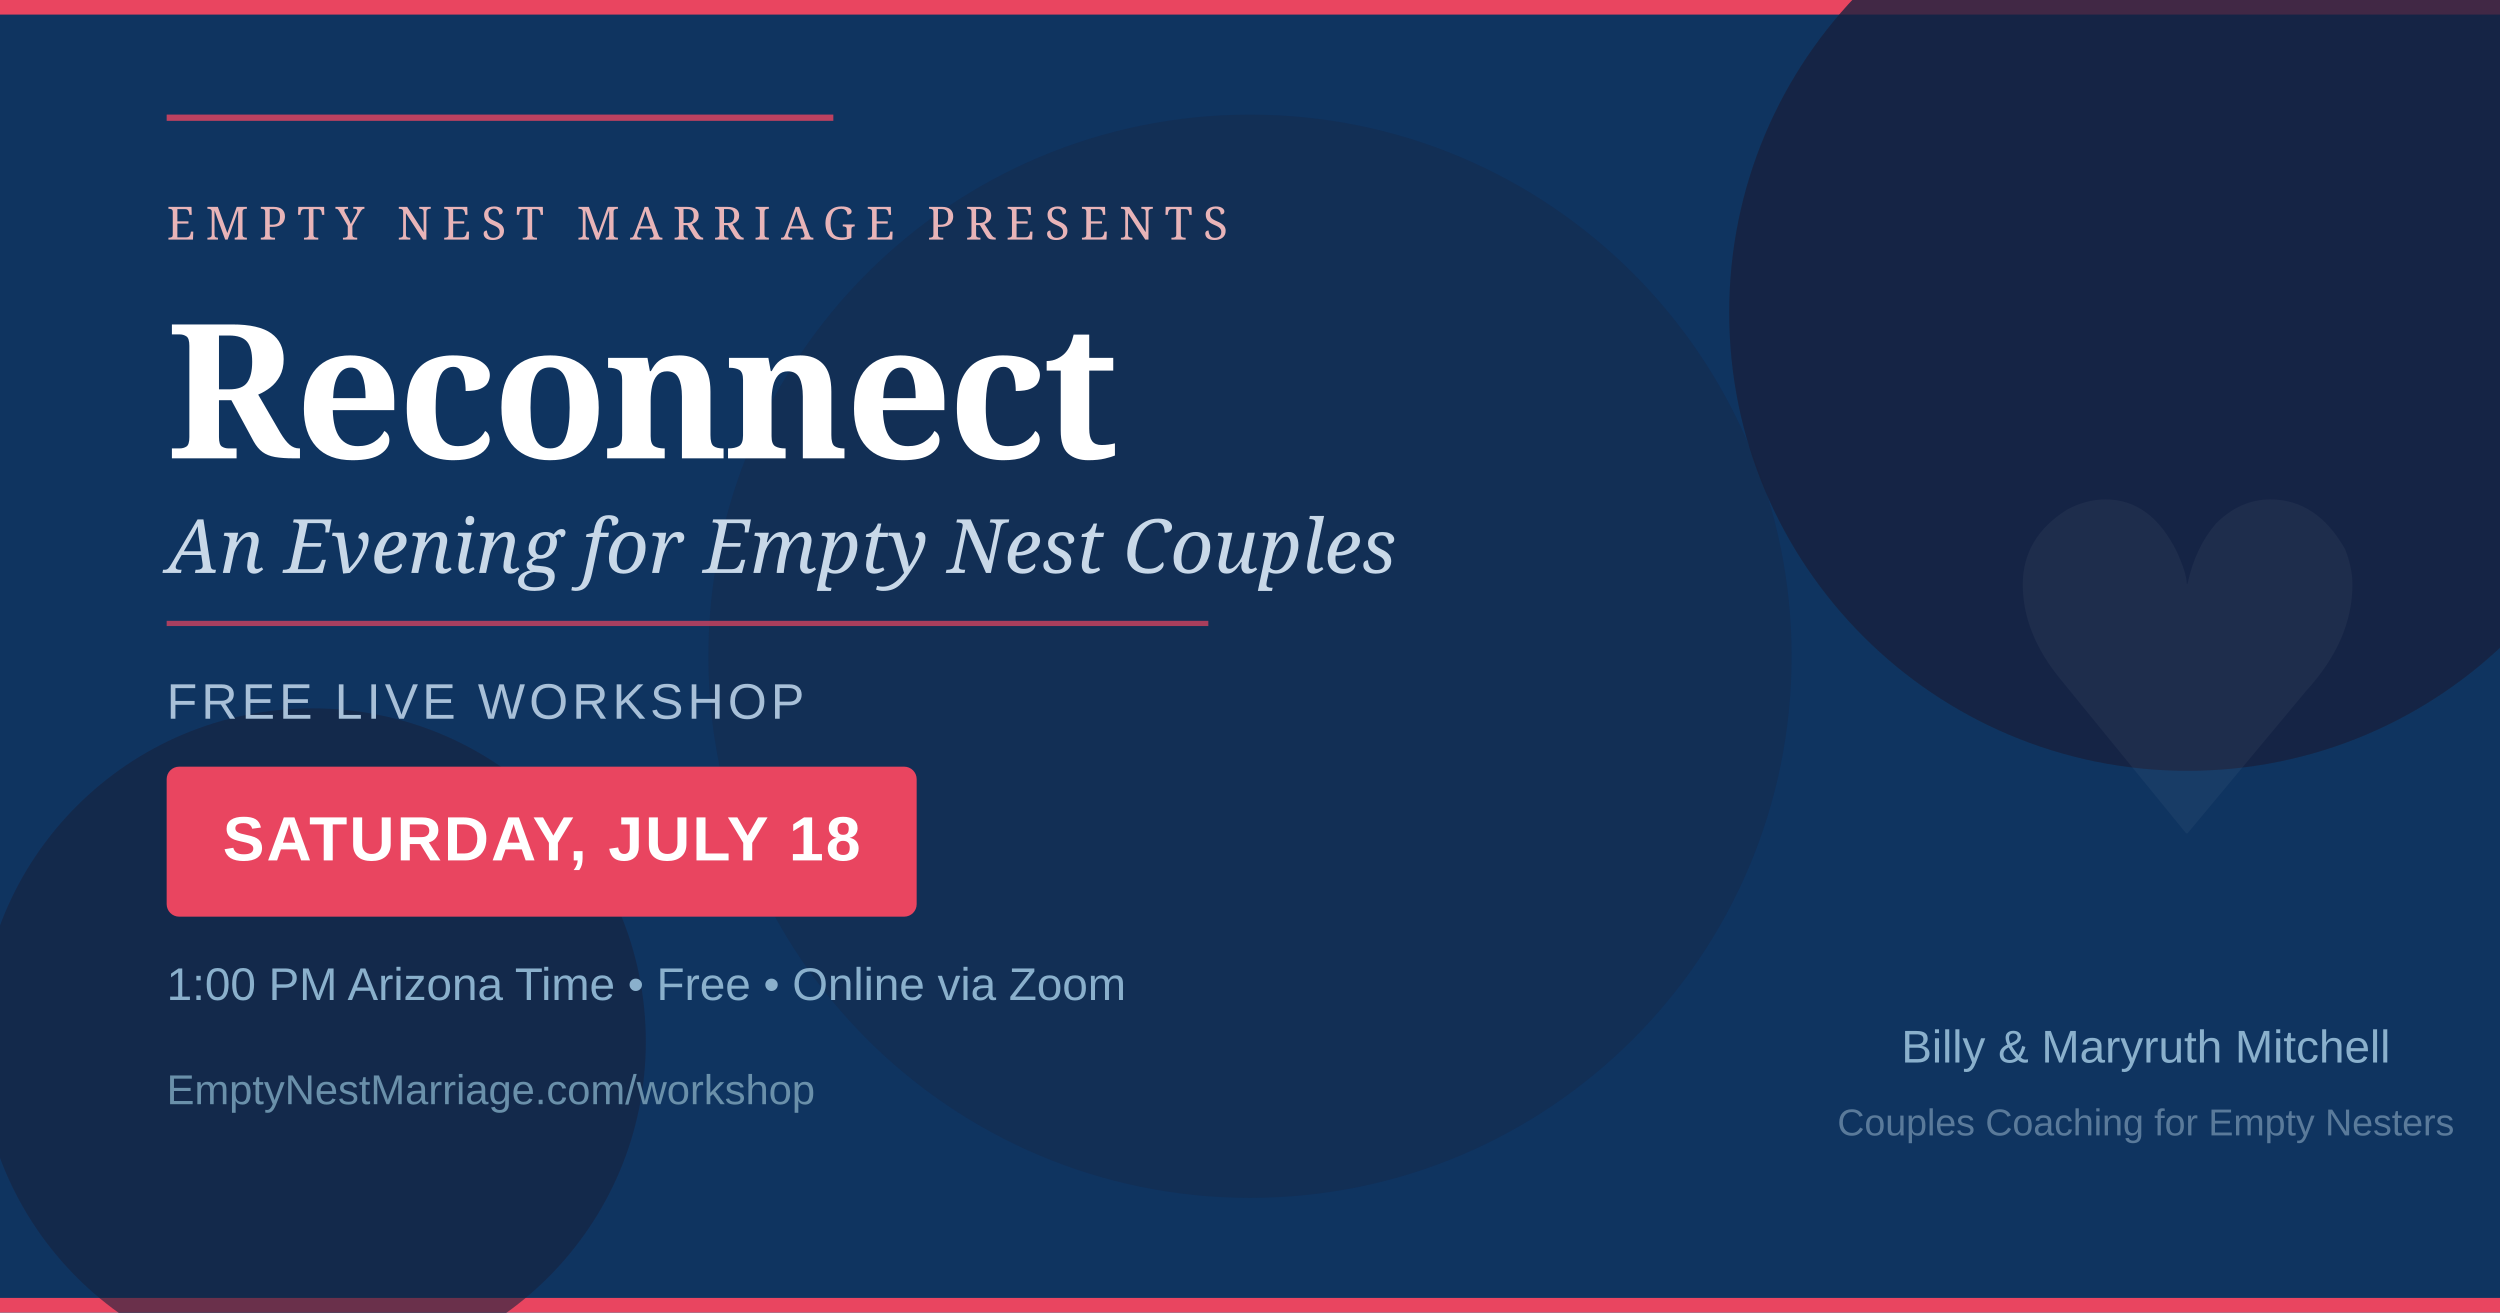
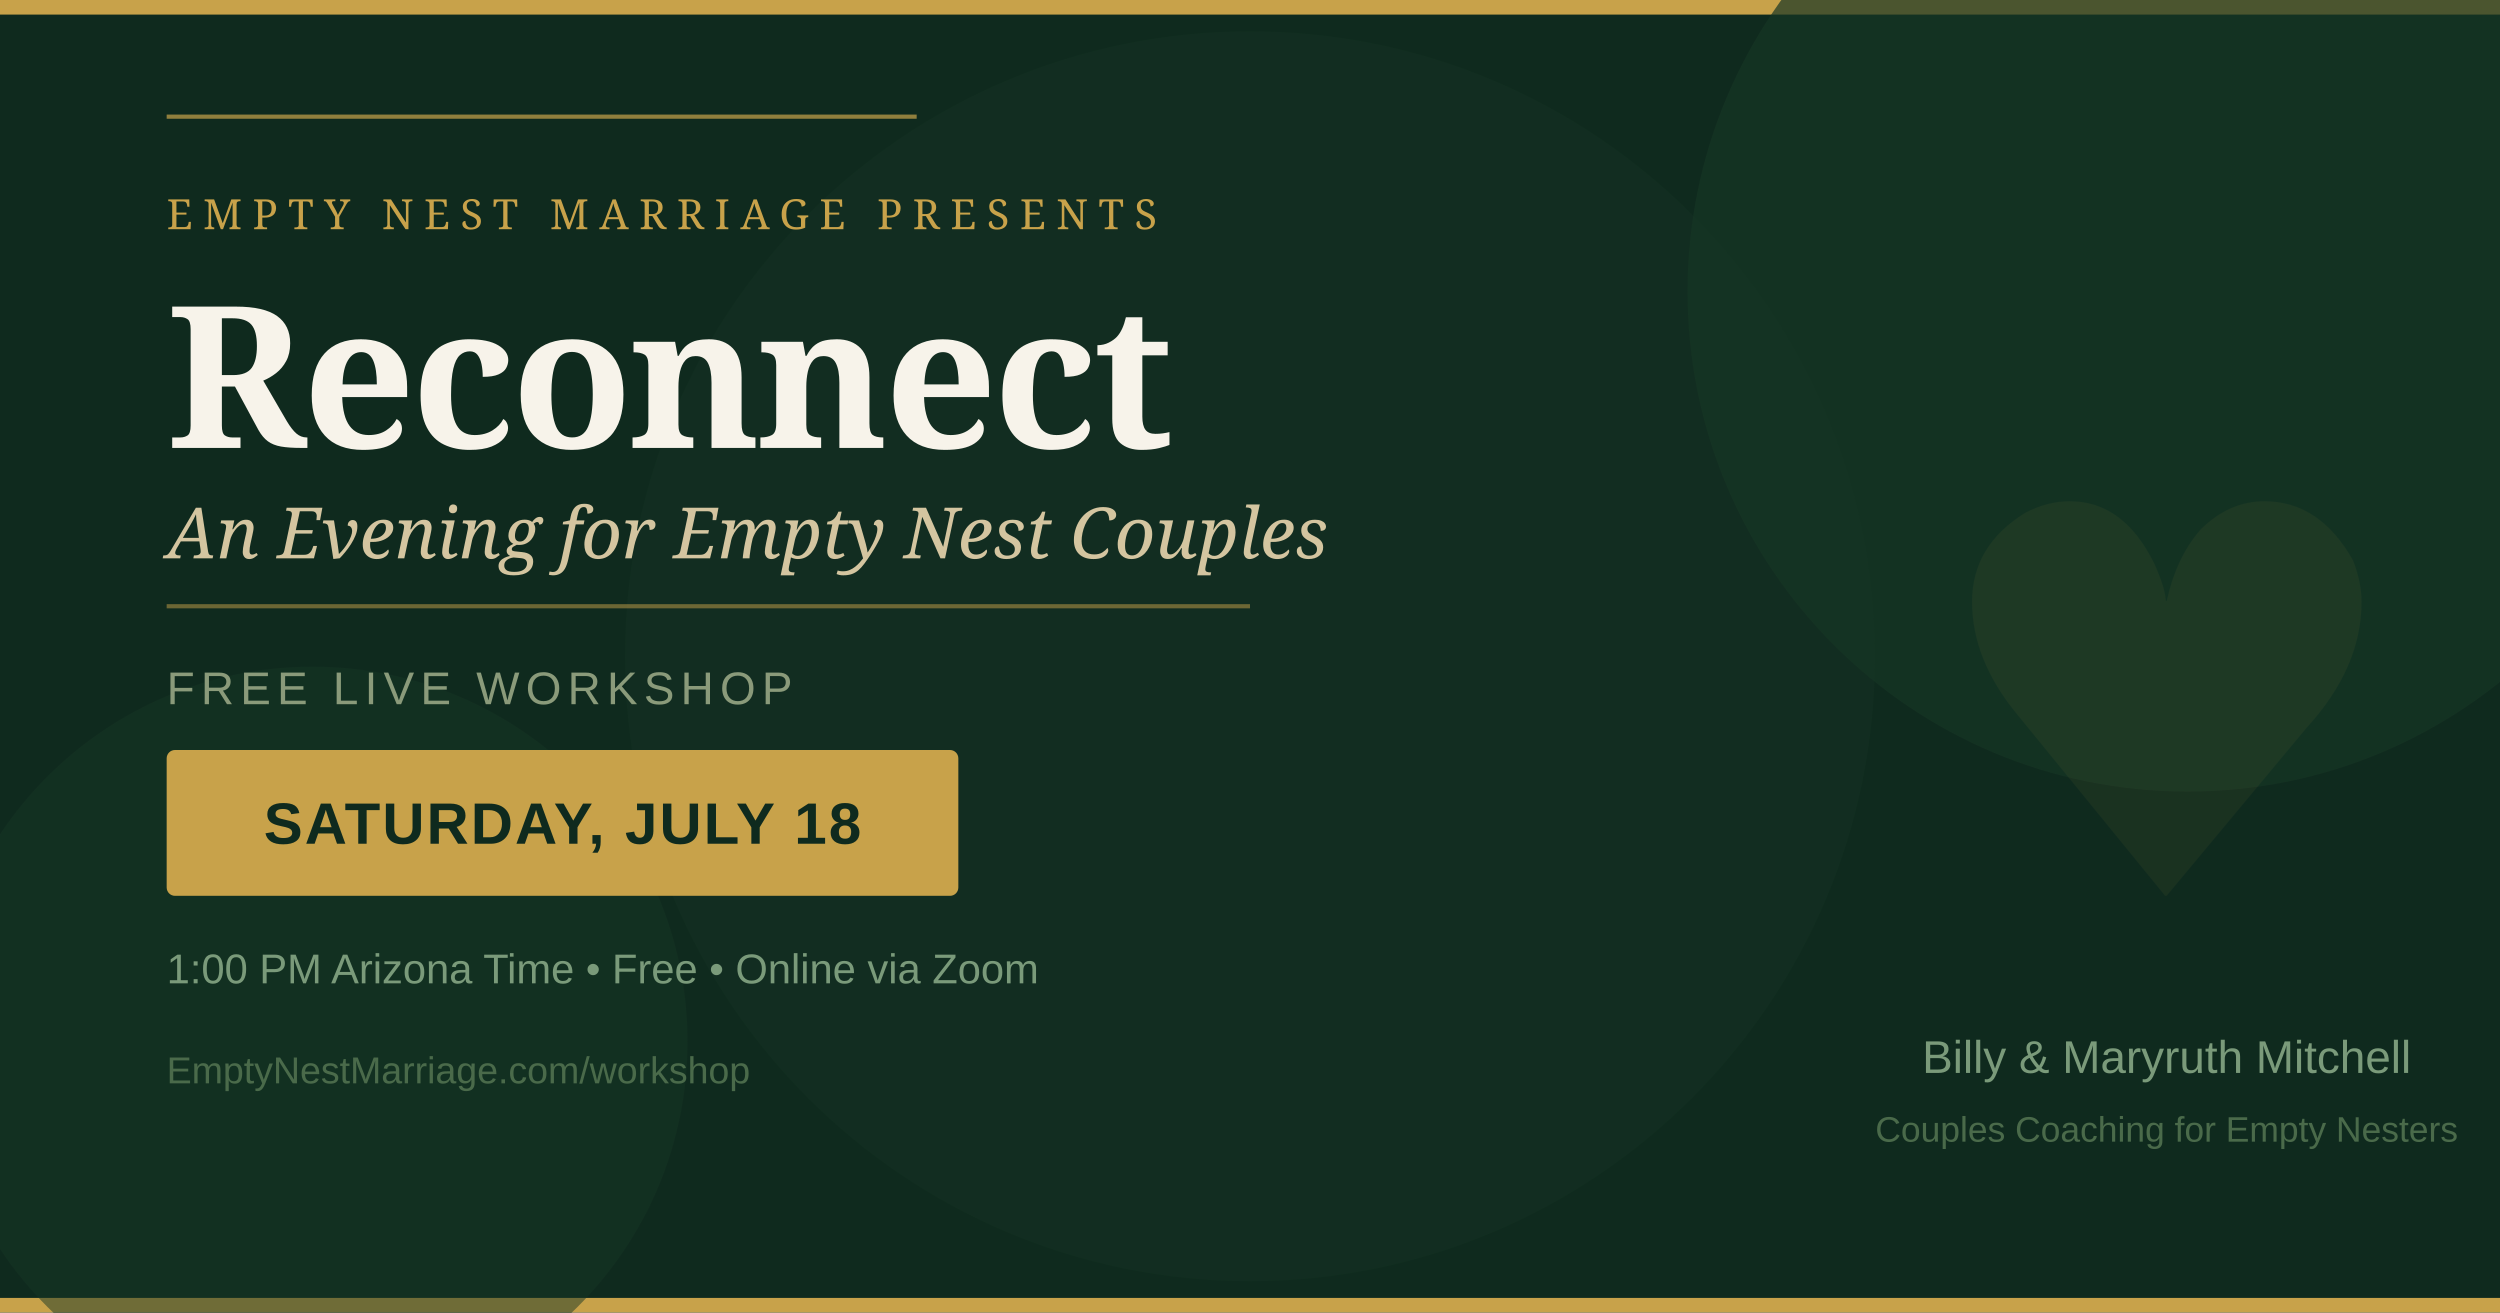
- <svg xmlns="http://www.w3.org/2000/svg" width="1200" height="630" viewBox="0 0 1200 630" role="img">
-   <rect width="1200" height="630" fill="#0f3460" />
-   <rect x="0" y="0" width="1200" height="7" fill="#e94560" />
-   <rect x="0" y="623" width="1200" height="7" fill="#e94560" />
-   <ellipse cx="1050" cy="150" rx="220" ry="220" fill="#16213e" opacity="0.8" />
-   <ellipse cx="150" cy="500" rx="160" ry="160" fill="#16213e" opacity="0.6" />
-   <circle cx="600" cy="315" r="260" fill="#16213e" opacity="0.3" />
-   <rect x="80" y="55" width="320" height="3" fill="#e94560" opacity="0.8" />
-   <text x="80" y="115" font-family="Georgia, serif" font-size="22" fill="#e8b4b8" letter-spacing="5" font-weight="400">EMPTY NEST MARRIAGE PRESENTS</text>
-   <text x="80" y="220" font-family="Georgia, serif" font-size="90" fill="#ffffff" font-weight="700" letter-spacing="-2">Reconnect</text>
-   <text x="80" y="275" font-family="Georgia, serif" font-size="36" fill="#c8d8e8" font-weight="400" font-style="italic">An Evening for Empty Nest Couples</text>
-   <rect x="80" y="298" width="500" height="2.5" fill="#e94560" opacity="0.7" />
-   <text x="80" y="345" font-family="Arial, sans-serif" font-size="24" fill="#a8c0d8" letter-spacing="2">FREE LIVE WORKSHOP</text>
-   <rect x="80" y="368" width="360" height="72" rx="6" fill="#e94560" />
-   <text x="260" y="413" font-family="Arial, sans-serif" font-size="30" fill="#ffffff" font-weight="700" text-anchor="middle" letter-spacing="1">SATURDAY, JULY 18</text>
-   <text x="80" y="480" font-family="Arial, sans-serif" font-size="22" fill="#8ab0cc">1:00 PM Arizona Time  •  Free  •  Online via Zoom</text>
-   <text x="80" y="530" font-family="Arial, sans-serif" font-size="20" fill="#6a90aa">EmptyNestMarriage.com/workshop</text>
-   <text x="1050" y="400" font-family="Georgia, serif" font-size="220" fill="#ffffff" opacity="0.04" text-anchor="middle">♥</text>
-   <text x="1030" y="510" font-family="Arial, sans-serif" font-size="22" fill="#8ab0cc" text-anchor="middle">Billy &amp; Maryruth Mitchell</text>
-   <text x="1030" y="545" font-family="Arial, sans-serif" font-size="18" fill="#5a7a9a" text-anchor="middle">Couples Coaching for Empty Nesters</text>
+ <svg xmlns="http://www.w3.org/2000/svg" width="1200" height="630" viewBox="0 0 1200 630">
+   <rect width="1200" height="630" fill="#0F2A1E" />
+   <rect x="0" y="0" width="1200" height="7" fill="#C8A24A" />
+   <rect x="0" y="623" width="1200" height="7" fill="#C8A24A" />
+   <ellipse cx="1050" cy="140" rx="240" ry="240" fill="#163524" opacity="0.7" />
+   <ellipse cx="150" cy="500" rx="180" ry="180" fill="#163524" opacity="0.5" />
+   <circle cx="600" cy="315" r="300" fill="#163524" opacity="0.35" />
+   <rect x="80" y="55" width="360" height="2" fill="#C8A24A" opacity="0.7" />
+   <text x="80" y="110" font-family="Georgia, serif" font-size="20" fill="#C8A24A" letter-spacing="5" font-weight="400">EMPTY NEST MARRIAGE PRESENTS</text>
+   <text x="80" y="215" font-family="Georgia, serif" font-size="95" fill="#F7F3EA" font-weight="700" letter-spacing="-2">Reconnect</text>
+   <text x="80" y="268" font-family="Georgia, serif" font-size="34" fill="#d4c5a0" font-weight="400" font-style="italic">An Evening for Empty Nest Couples</text>
+   <rect x="80" y="290" width="520" height="2" fill="#C8A24A" opacity="0.5" />
+   <text x="80" y="338" font-family="Arial, sans-serif" font-size="22" fill="#8a9a7a" letter-spacing="3">FREE LIVE WORKSHOP</text>
+   <rect x="80" y="360" width="380" height="70" rx="4" fill="#C8A24A" />
+   <text x="270" y="405" font-family="Arial, sans-serif" font-size="28" fill="#0F2A1E" font-weight="700" text-anchor="middle" letter-spacing="1">SATURDAY, JULY 18</text>
+   <text x="80" y="472" font-family="Arial, sans-serif" font-size="20" fill="#7a9a7a">1:00 PM Arizona Time  •  Free  •  Online via Zoom</text>
+   <text x="80" y="520" font-family="Arial, sans-serif" font-size="18" fill="#4a6a4a">EmptyNestMarriage.com/workshop</text>
+   <text x="1040" y="430" font-family="Georgia, serif" font-size="260" fill="#C8A24A" opacity="0.06" text-anchor="middle">♥</text>
+   <text x="1040" y="515" font-family="Arial, sans-serif" font-size="22" fill="#7a9a7a" text-anchor="middle">Billy &amp; Maryruth Mitchell</text>
+   <text x="1040" y="548" font-family="Arial, sans-serif" font-size="17" fill="#4a6a4a" text-anchor="middle">Couples Coaching for Empty Nesters</text>
</svg>
